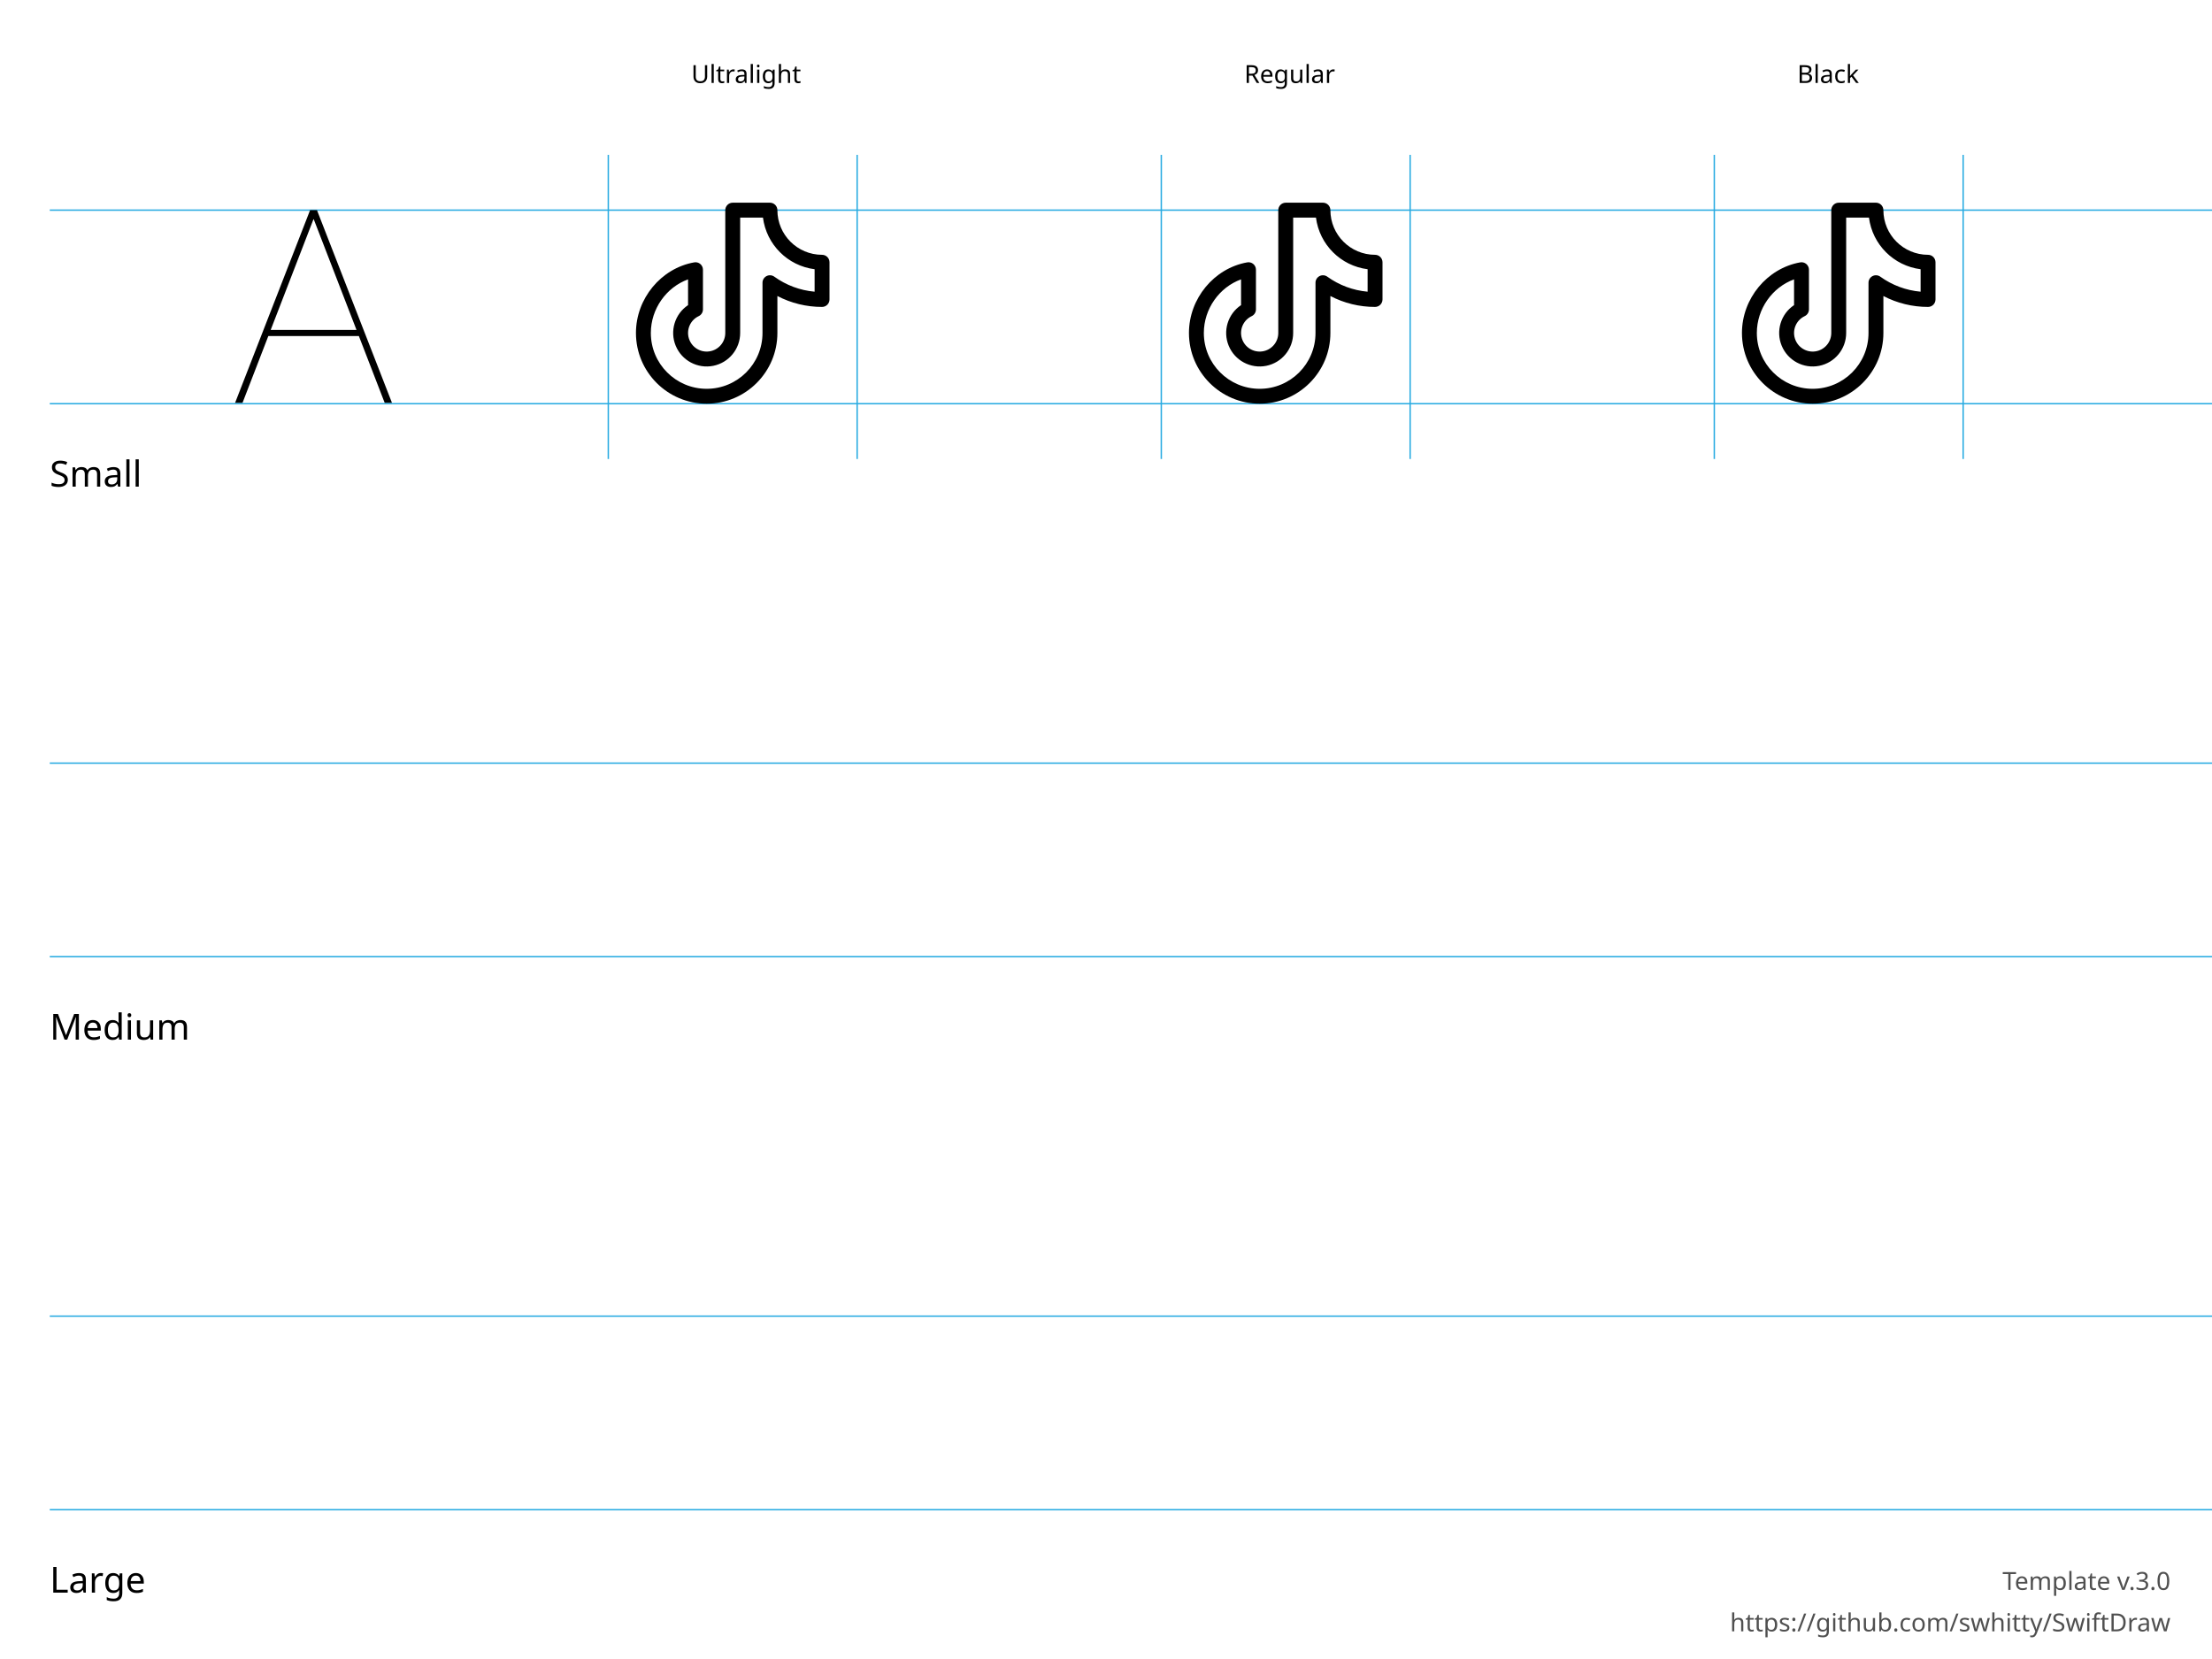
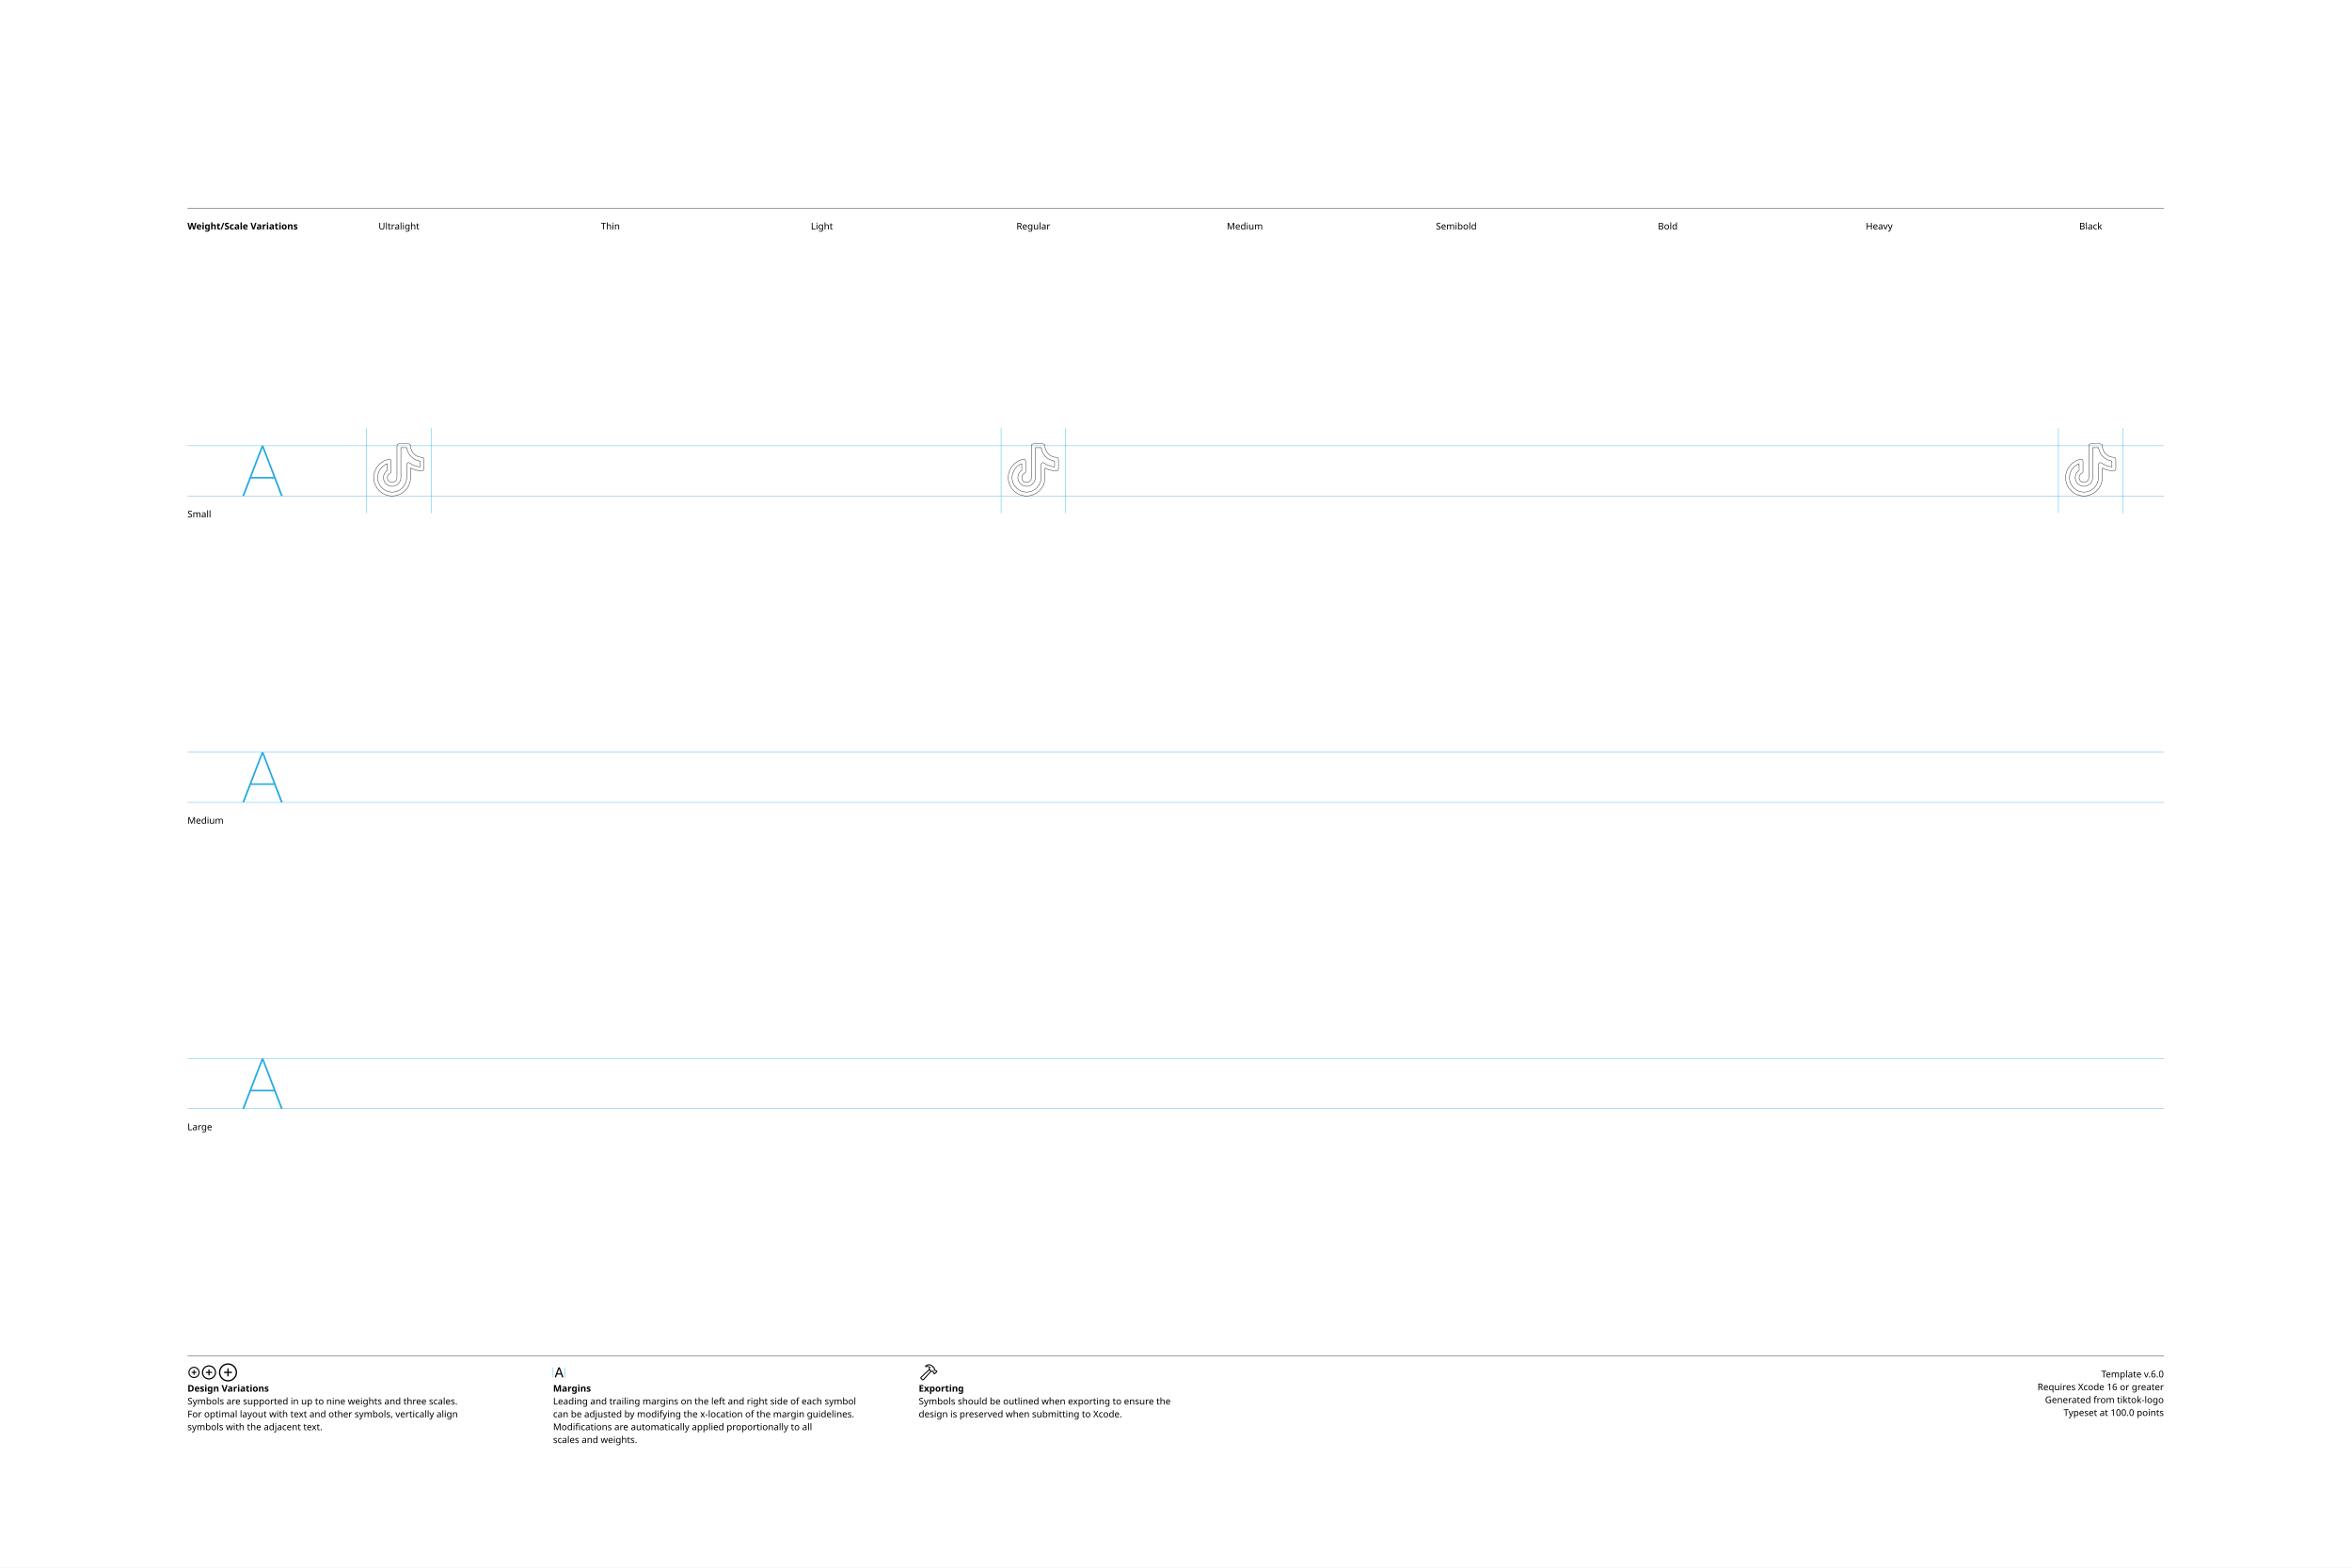
- <svg xmlns="http://www.w3.org/2000/svg" height="600" width="800">
-   <g id="Notes" font-family="'LucidaGrande', 'Lucida Grande', sans-serif" font-size="13">
-     <rect fill="white" height="600.0" width="800.0" x="0.0" y="0.0" />
-     <g font-size="13">
-       <text x="18.0" y="176.0">Small</text>
-       <text x="18.0" y="376.0">Medium</text>
-       <text x="18.0" y="576.0">Large</text>
+ <svg xmlns="http://www.w3.org/2000/svg" version="1.1" viewBox="0 0 3300 2200">
+   <style>.monochrome-0 {-sfsymbols-motion-group:0;-sfsymbols-layer-tags:2c88f0d0eb507faf}
+ 
+ .multicolor-0:custom {fill:#000000;-sfsymbols-motion-group:0;-sfsymbols-layer-tags:2c88f0d0eb507faf}
+ 
+ .hierarchical-0:primary {-sfsymbols-motion-group:0;-sfsymbols-layer-tags:2c88f0d0eb507faf}
+ 
+ .SFSymbolsPreviewWireframe {fill:none;opacity:1.0;stroke:black;stroke-width:0.5}
+ </style>
+   <g id="Notes">
+     <rect height="2200" id="artboard" style="fill:white;opacity:1" width="3300" x="0" y="0" />
+     <line style="fill:none;stroke:black;opacity:1;stroke-width:0.5;" x1="263" x2="3036" y1="292" y2="292" />
+     <text style="stroke:none;fill:black;font-family:sans-serif;font-size:13;font-weight:bold;" transform="matrix(1 0 0 1 263 322)">Weight/Scale Variations</text>
+     <text style="stroke:none;fill:black;font-family:sans-serif;font-size:13;text-anchor:middle;" transform="matrix(1 0 0 1 559.711 322)">Ultralight</text>
+     <text style="stroke:none;fill:black;font-family:sans-serif;font-size:13;text-anchor:middle;" transform="matrix(1 0 0 1 856.422 322)">Thin</text>
+     <text style="stroke:none;fill:black;font-family:sans-serif;font-size:13;text-anchor:middle;" transform="matrix(1 0 0 1 1153.13 322)">Light</text>
+     <text style="stroke:none;fill:black;font-family:sans-serif;font-size:13;text-anchor:middle;" transform="matrix(1 0 0 1 1449.84 322)">Regular</text>
+     <text style="stroke:none;fill:black;font-family:sans-serif;font-size:13;text-anchor:middle;" transform="matrix(1 0 0 1 1746.56 322)">Medium</text>
+     <text style="stroke:none;fill:black;font-family:sans-serif;font-size:13;text-anchor:middle;" transform="matrix(1 0 0 1 2043.27 322)">Semibold</text>
+     <text style="stroke:none;fill:black;font-family:sans-serif;font-size:13;text-anchor:middle;" transform="matrix(1 0 0 1 2339.98 322)">Bold</text>
+     <text style="stroke:none;fill:black;font-family:sans-serif;font-size:13;text-anchor:middle;" transform="matrix(1 0 0 1 2636.69 322)">Heavy</text>
+     <text style="stroke:none;fill:black;font-family:sans-serif;font-size:13;text-anchor:middle;" transform="matrix(1 0 0 1 2933.4 322)">Black</text>
+     <line style="fill:none;stroke:black;opacity:1;stroke-width:0.5;" x1="263" x2="3036" y1="1903" y2="1903" />
+     <g transform="matrix(0.2 0 0 0.2 263 1933)">
+       <path d="m46.24 4.15c21.777 0 39.453-17.627 39.453-39.404s-17.676-39.404-39.453-39.404c-21.729 0-39.404 17.627-39.404 39.404s17.676 39.404 39.404 39.404Zm0-7.422c-17.676 0-31.934-14.307-31.934-31.982s14.258-31.982 31.934-31.982 31.982 14.307 31.982 31.982-14.307 31.982-31.982 31.982Zm-17.969-31.982c0 2.148 1.514 3.613 3.76 3.613h10.498v10.596c0 2.197 1.465 3.711 3.613 3.711 2.246 0 3.711-1.514 3.711-3.711v-10.596h10.596c2.197 0 3.711-1.465 3.711-3.613 0-2.197-1.514-3.711-3.711-3.711h-10.596v-10.547c0-2.246-1.465-3.76-3.711-3.76-2.148 0-3.613 1.514-3.613 3.76v10.547h-10.498c-2.246 0-3.76 1.514-3.76 3.711Z" />
    </g>
-     <g font-size="9">
-       <text x="250.0" y="30.0">Ultralight</text>
-       <text x="450.0" y="30.0">Regular</text>
-       <text x="650.0" y="30.0">Black</text>
-       <text id="template-version" fill="#505050" text-anchor="end" x="785.0" y="575.0">Template v.3.0</text>
-       <a href="https://github.com/swhitty/SwiftDraw">
-         <text fill="#505050" text-anchor="end" x="785.0" y="590.0">https://github.com/swhitty/SwiftDraw</text>
-       </a>
+     <g transform="matrix(0.2 0 0 0.2 281.506 1933)">
+       <path d="m58.545 14.551c27.49 0 49.805-22.314 49.805-49.805s-22.314-49.805-49.805-49.805-49.805 22.314-49.805 49.805 22.314 49.805 49.805 49.805Zm0-8.301c-22.949 0-41.504-18.555-41.504-41.504s18.555-41.504 41.504-41.504 41.504 18.555 41.504 41.504-18.555 41.504-41.504 41.504Zm-22.656-41.504c0 2.393 1.66 4.004 4.15 4.004h14.355v14.404c0 2.441 1.66 4.15 4.053 4.15 2.441 0 4.15-1.66 4.15-4.15v-14.404h14.404c2.441 0 4.15-1.611 4.15-4.004 0-2.441-1.709-4.15-4.15-4.15h-14.404v-14.355c0-2.49-1.709-4.199-4.15-4.199-2.393 0-4.053 1.709-4.053 4.199v14.355h-14.355c-2.49 0-4.15 1.709-4.15 4.15Z" />
    </g>
+     <g transform="matrix(0.2 0 0 0.2 304.924 1933)">
+       <path d="m74.853 28.32c35.107 0 63.623-28.467 63.623-63.574s-28.516-63.623-63.623-63.623-63.574 28.516-63.574 63.623 28.467 63.574 63.574 63.574Zm0-9.082c-30.127 0-54.492-24.365-54.492-54.492s24.365-54.492 54.492-54.492 54.492 24.365 54.492 54.492-24.365 54.492-54.492 54.492Zm-28.857-54.492c0 2.588 1.855 4.395 4.59 4.395h19.727v19.775c0 2.686 1.855 4.59 4.443 4.59 2.686 0 4.541-1.855 4.541-4.59v-19.775h19.775c2.686 0 4.59-1.807 4.59-4.395 0-2.734-1.855-4.59-4.59-4.59h-19.775v-19.727c0-2.734-1.855-4.639-4.541-4.639-2.588 0-4.443 1.904-4.443 4.639v19.727h-19.727c-2.734 0-4.59 1.855-4.59 4.59Z" />
+     </g>
+     <text style="stroke:none;fill:black;font-family:sans-serif;font-size:13;font-weight:bold;" transform="matrix(1 0 0 1 263 1953)">Design Variations</text>
+     <text style="stroke:none;fill:black;font-family:sans-serif;font-size:13;" transform="matrix(1 0 0 1 263 1971)">Symbols are supported in up to nine weights and three scales.</text>
+     <text style="stroke:none;fill:black;font-family:sans-serif;font-size:13;" transform="matrix(1 0 0 1 263 1989)">For optimal layout with text and other symbols, vertically align</text>
+     <text style="stroke:none;fill:black;font-family:sans-serif;font-size:13;" transform="matrix(1 0 0 1 263 2007)">symbols with the adjacent text.</text>
+     <line style="fill:none;stroke:#00AEEF;stroke-width:0.5;opacity:1.0;" x1="776" x2="776" y1="1919" y2="1933" />
+     <g transform="matrix(0.2 0 0 0.2 776 1933)">
+       <path d="m16.553 0.781c2.588 0 3.857-0.977 4.785-3.711l6.299-17.236h28.809l6.299 17.236c0.928 2.734 2.197 3.711 4.736 3.711 2.588 0 4.248-1.562 4.248-4.004 0-0.83-0.146-1.611-0.537-2.637l-22.9-60.986c-1.123-2.979-3.125-4.492-6.25-4.492-3.027 0-5.078 1.465-6.152 4.443l-22.9 61.084c-0.391 1.025-0.537 1.807-0.537 2.637 0 2.441 1.562 3.955 4.102 3.955Zm13.477-28.369 11.865-32.861h0.244l11.865 32.861Z" />
+     </g>
+     <line style="fill:none;stroke:#00AEEF;stroke-width:0.5;opacity:1.0;" x1="792.836" x2="792.836" y1="1919" y2="1933" />
+     <text style="stroke:none;fill:black;font-family:sans-serif;font-size:13;font-weight:bold;" transform="matrix(1 0 0 1 776 1953)">Margins</text>
+     <text style="stroke:none;fill:black;font-family:sans-serif;font-size:13;" transform="matrix(1 0 0 1 776 1971)">Leading and trailing margins on the left and right side of each symbol</text>
+     <text style="stroke:none;fill:black;font-family:sans-serif;font-size:13;" transform="matrix(1 0 0 1 776 1989)">can be adjusted by modifying the x-location of the margin guidelines.</text>
+     <text style="stroke:none;fill:black;font-family:sans-serif;font-size:13;" transform="matrix(1 0 0 1 776 2007)">Modifications are automatically applied proportionally to all</text>
+     <text style="stroke:none;fill:black;font-family:sans-serif;font-size:13;" transform="matrix(1 0 0 1 776 2025)">scales and weights.</text>
+     <g transform="matrix(0.2 0 0 0.2 1289 1933)">
+       <path d="m14.209 9.326 8.496 8.545c4.297 4.346 9.229 4.053 13.867-1.074l53.467-58.935-4.834-4.883-53.076 58.398c-1.758 2.002-3.418 2.49-5.762 0.146l-5.859-5.811c-2.344-2.295-1.807-4.004 0.195-5.811l57.373-54.004-4.883-4.834-57.959 54.443c-4.932 4.59-5.322 9.473-1.025 13.818Zm32.08-90.967c-2.1 2.051-2.246 4.932-1.074 6.885 1.172 1.807 3.467 2.979 6.689 2.148 7.324-1.709 14.941-2.002 22.07 2.686l-2.93 7.275c-1.709 4.15-0.83 7.08 1.855 9.814l11.475 11.572c2.441 2.441 4.492 2.539 7.324 2.051l5.322-0.977 3.32 3.369-0.195 2.783c-0.195 2.49 0.439 4.395 2.881 6.787l3.809 3.711c2.393 2.393 5.469 2.539 7.812 0.195l14.551-14.6c2.344-2.344 2.246-5.322-0.146-7.715l-3.857-3.809c-2.393-2.393-4.248-3.174-6.641-2.979l-2.881 0.244-3.223-3.174 1.221-5.615c0.635-2.832-0.146-5.029-3.076-7.959l-10.986-10.938c-16.699-16.602-38.867-16.211-53.32-1.758Zm7.471 1.855c12.158-8.887 28.613-7.373 39.746 3.76l12.158 12.06c1.172 1.172 1.367 2.1 1.025 3.809l-1.611 7.422 7.52 7.422 4.932-0.293c1.27-0.049 1.66 0.049 2.637 1.025l2.881 2.881-12.207 12.207-2.881-2.881c-0.977-0.977-1.123-1.367-1.074-2.686l0.342-4.883-7.471-7.422-7.617 1.27c-1.611 0.342-2.344 0.195-3.564-0.977l-10.01-10.01c-1.27-1.172-1.416-2.002-0.635-3.857l4.395-10.449c-7.812-7.275-17.969-10.4-28.125-7.422-0.781 0.195-1.074-0.439-0.439-0.977Z" />
+     </g>
+     <text style="stroke:none;fill:black;font-family:sans-serif;font-size:13;font-weight:bold;" transform="matrix(1 0 0 1 1289 1953)">Exporting</text>
+     <text style="stroke:none;fill:black;font-family:sans-serif;font-size:13;" transform="matrix(1 0 0 1 1289 1971)">Symbols should be outlined when exporting to ensure the</text>
+     <text style="stroke:none;fill:black;font-family:sans-serif;font-size:13;" transform="matrix(1 0 0 1 1289 1989)">design is preserved when submitting to Xcode.</text>
+     <text id="template-version" style="stroke:none;fill:black;font-family:sans-serif;font-size:13;text-anchor:end;" transform="matrix(1 0 0 1 3036 1933)">Template v.6.0</text>
+     <text style="stroke:none;fill:black;font-family:sans-serif;font-size:13;text-anchor:end;" transform="matrix(1 0 0 1 3036 1951)">Requires Xcode 16 or greater</text>
+     <text id="descriptive-name" style="stroke:none;fill:black;font-family:sans-serif;font-size:13;text-anchor:end;" transform="matrix(1 0 0 1 3036 1969)">Generated from tiktok-logo</text>
+     <text style="stroke:none;fill:black;font-family:sans-serif;font-size:13;text-anchor:end;" transform="matrix(1 0 0 1 3036 1987)">Typeset at 100.0 points</text>
+     <text style="stroke:none;fill:black;font-family:sans-serif;font-size:13;" transform="matrix(1 0 0 1 263 726)">Small</text>
+     <text style="stroke:none;fill:black;font-family:sans-serif;font-size:13;" transform="matrix(1 0 0 1 263 1156)">Medium</text>
+     <text style="stroke:none;fill:black;font-family:sans-serif;font-size:13;" transform="matrix(1 0 0 1 263 1586)">Large</text>
  </g>
-   <g id="Guides" stroke="rgb(39, 170, 225)" stroke-width="0.5">
-     <path id="Capline-S" d="M18,76 l800,0" />
-     <path id="H-reference" d="M85,145.755 L87.685,145.755 L113.369,79.287 L114.052,79.287 L114.052,76 L112.148,76 L85,145.755 Z M95.693,121.536 L130.996,121.536 L130.263,119.313 L96.474,119.313 L95.693,121.536 Z M139.15,145.755 L141.787,145.755 L114.638,76 L113.466,76 L113.466,79.287 L139.15,145.755 Z" stroke="none" />
-     <path id="Baseline-S" d="M18,146 l800,0" />
-     <path id="left-margin-Ultralight-S" d="M220,56 l0,110" />
-     <path id="right-margin-Ultralight-S" d="M310,56 l0,110" />
-     <path id="left-margin-Regular-S" d="M420,56 l0,110" />
-     <path id="right-margin-Regular-S" d="M510,56 l0,110" />
-     <path id="left-margin-Black-S" d="M620,56 l0,110" />
-     <path id="right-margin-Black-S" d="M710,56 l0,110" />
-     <path id="Capline-M" d="M18,276 l800,0" />
-     <path id="Baseline-M" d="M18,346 l800,0" />
-     <path id="Capline-L" d="M18,476 l800,0" />
-     <path id="Baseline-L" d="M18,546 l800,0" />
+   <g id="Guides">
+     <g id="H-reference" style="fill:#27AAE1;stroke:none;" transform="matrix(1 0 0 1 339 696)">
+       <path d="M0.994 0L3.638 0L29.328-67.132L30.03-67.132L30.03-70.459L28.123-70.459ZM11.688-24.48L46.981-24.48L46.231-26.729L12.438-26.729ZM55.12 0L57.764 0L30.638-70.459L29.433-70.459L29.433-67.132Z" />
+     </g>
+     <line id="Baseline-S" style="fill:none;stroke:#27AAE1;opacity:1;stroke-width:0.5;" x1="263" x2="3036" y1="696" y2="696" />
+     <line id="Capline-S" style="fill:none;stroke:#27AAE1;opacity:1;stroke-width:0.5;" x1="263" x2="3036" y1="625.541" y2="625.541" />
+     <g id="H-reference" style="fill:#27AAE1;stroke:none;" transform="matrix(1 0 0 1 339 1126)">
+       <path d="M0.994 0L3.638 0L29.328-67.132L30.03-67.132L30.03-70.459L28.123-70.459ZM11.688-24.48L46.981-24.48L46.231-26.729L12.438-26.729ZM55.12 0L57.764 0L30.638-70.459L29.433-70.459L29.433-67.132Z" />
+     </g>
+     <line id="Baseline-M" style="fill:none;stroke:#27AAE1;opacity:1;stroke-width:0.5;" x1="263" x2="3036" y1="1126" y2="1126" />
+     <line id="Capline-M" style="fill:none;stroke:#27AAE1;opacity:1;stroke-width:0.5;" x1="263" x2="3036" y1="1055.54" y2="1055.54" />
+     <g id="H-reference" style="fill:#27AAE1;stroke:none;" transform="matrix(1 0 0 1 339 1556)">
+       <path d="M0.994 0L3.638 0L29.328-67.132L30.03-67.132L30.03-70.459L28.123-70.459ZM11.688-24.48L46.981-24.48L46.231-26.729L12.438-26.729ZM55.12 0L57.764 0L30.638-70.459L29.433-70.459L29.433-67.132Z" />
+     </g>
+     <line id="Baseline-L" style="fill:none;stroke:#27AAE1;opacity:1;stroke-width:0.5;" x1="263" x2="3036" y1="1556" y2="1556" />
+     <line id="Capline-L" style="fill:none;stroke:#27AAE1;opacity:1;stroke-width:0.5;" x1="263" x2="3036" y1="1485.54" y2="1485.54" />
+     <line id="right-margin-Black-S" style="fill:none;stroke:#00AEEF;stroke-width:0.5;opacity:1.0;" x1="2978.7" x2="2978.7" y1="600.785" y2="720.121" />
+     <line id="left-margin-Black-S" style="fill:none;stroke:#00AEEF;stroke-width:0.5;opacity:1.0;" x1="2888.1" x2="2888.1" y1="600.785" y2="720.121" />
+     <line id="right-margin-Regular-S" style="fill:none;stroke:#00AEEF;stroke-width:0.5;opacity:1.0;" x1="1495.14" x2="1495.14" y1="600.785" y2="720.121" />
+     <line id="left-margin-Regular-S" style="fill:none;stroke:#00AEEF;stroke-width:0.5;opacity:1.0;" x1="1404.55" x2="1404.55" y1="600.785" y2="720.121" />
+     <line id="right-margin-Ultralight-S" style="fill:none;stroke:#00AEEF;stroke-width:0.5;opacity:1.0;" x1="605.006" x2="605.006" y1="600.785" y2="720.121" />
+     <line id="left-margin-Ultralight-S" style="fill:none;stroke:#00AEEF;stroke-width:0.5;opacity:1.0;" x1="514.416" x2="514.416" y1="600.785" y2="720.121" />
  </g>
  <g id="Symbols">
-     <g id="Ultralight-S">
-       <path d="M297.308,92.154 C288.39,92.145 281.163,84.918 281.154,76 C281.154,75.286 280.87,74.601 280.365,74.096 C279.86,73.591 279.176,73.308 278.462,73.308 L265,73.308 C264.286,73.308 263.601,73.591 263.096,74.096 C262.591,74.601 262.308,75.286 262.308,76 L262.308,120.423 C262.306,123.758 259.863,126.589 256.565,127.078 C253.266,127.567 250.107,125.568 249.137,122.377 C248.167,119.187 249.68,115.767 252.693,114.338 C253.632,113.892 254.231,112.945 254.231,111.905 L254.231,97.538 C254.231,96.742 253.879,95.986 253.268,95.474 C252.658,94.962 251.852,94.747 251.067,94.887 C239.056,97.027 230,108.005 230,120.423 C230,134.549 241.451,146 255.577,146 C269.703,146 281.154,134.549 281.154,120.423 L281.154,107.059 C286.14,109.661 291.684,111.013 297.308,111 C298.022,111 298.707,110.716 299.211,110.211 C299.716,109.707 300,109.022 300,108.308 L300,94.846 C300,94.132 299.716,93.447 299.211,92.942 C298.707,92.438 298.022,92.154 297.308,92.154 Z M294.615,105.494 C289.354,105.028 284.316,103.15 280.033,100.059 C279.212,99.469 278.13,99.388 277.231,99.85 C276.332,100.312 275.767,101.239 275.769,102.25 L275.769,120.423 C275.769,131.575 266.729,140.615 255.577,140.615 C244.425,140.615 235.385,131.575 235.385,120.423 C235.385,111.707 240.985,103.889 248.846,101.038 L248.846,110.35 C244.04,113.562 242.172,119.721 244.384,125.061 C246.596,130.401 252.272,133.435 257.941,132.307 C263.61,131.179 267.693,126.203 267.692,120.423 L267.692,78.692 L275.938,78.692 C277.183,88.446 284.862,96.125 294.615,97.37 Z" />
+     <g id="Black-S" transform="matrix(1.00656 0 0 1.00656 2888.1 696)">
+       <path class="monochrome-0 multicolor-0:custom hierarchical-0:primary SFSymbolsPreviewWireframe" d="M77.308-53.846C68.39-53.855 61.163-61.082 61.154-70C61.154-70.714 60.87-71.399 60.365-71.904C59.86-72.409 59.176-72.692 58.462-72.692L45-72.692C44.286-72.692 43.601-72.409 43.096-71.904C42.591-71.399 42.308-70.714 42.308-70L42.308-25.577C42.306-22.242 39.863-19.411 36.565-18.922C33.266-18.433 30.107-20.432 29.137-23.623C28.167-26.813 29.68-30.233 32.693-31.662C33.633-32.108 34.231-33.055 34.231-34.095L34.231-48.462C34.231-49.258 33.879-50.014 33.268-50.526C32.658-51.038 31.852-51.253 31.068-51.113C19.056-48.973 10-37.995 10-25.577C10-11.451 21.451 0 35.577 0C49.703 0 61.154-11.451 61.154-25.577L61.154-38.941C66.14-36.339 71.684-34.987 77.308-35C78.022-35 78.707-35.284 79.211-35.789C79.716-36.293 80-36.978 80-37.692L80-51.154C80-51.868 79.716-52.553 79.211-53.058C78.707-53.562 78.022-53.846 77.308-53.846ZM74.615-40.506C69.354-40.972 64.316-42.85 60.033-45.941C59.212-46.531 58.13-46.612 57.231-46.15C56.332-45.688 55.767-44.761 55.769-43.75L55.769-25.577C55.769-14.425 46.729-5.385 35.577-5.385C24.425-5.385 15.385-14.425 15.385-25.577C15.385-34.293 20.985-42.111 28.846-44.962L28.846-35.65C24.04-32.438 22.172-26.279 24.384-20.939C26.596-15.599 32.272-12.565 37.941-13.693C43.61-14.821 47.693-19.797 47.692-25.577L47.692-67.308L55.938-67.308C57.183-57.554 64.862-49.875 74.615-48.63Z" />
    </g>
-     <g id="Regular-S">
-       <path d="M497.308,92.154 C488.39,92.145 481.163,84.918 481.154,76 C481.154,75.286 480.87,74.601 480.365,74.096 C479.86,73.591 479.176,73.308 478.462,73.308 L465,73.308 C464.286,73.308 463.601,73.591 463.096,74.096 C462.591,74.601 462.308,75.286 462.308,76 L462.308,120.423 C462.306,123.758 459.863,126.589 456.565,127.078 C453.266,127.567 450.107,125.568 449.137,122.377 C448.167,119.187 449.68,115.767 452.693,114.338 C453.632,113.892 454.231,112.945 454.231,111.905 L454.231,97.538 C454.231,96.742 453.879,95.986 453.268,95.474 C452.658,94.962 451.852,94.747 451.067,94.887 C439.056,97.027 430,108.005 430,120.423 C430,134.549 441.451,146 455.577,146 C469.703,146 481.154,134.549 481.154,120.423 L481.154,107.059 C486.14,109.661 491.684,111.013 497.308,111 C498.022,111 498.707,110.716 499.211,110.211 C499.716,109.707 500,109.022 500,108.308 L500,94.846 C500,94.132 499.716,93.447 499.211,92.942 C498.707,92.438 498.022,92.154 497.308,92.154 Z M494.615,105.494 C489.354,105.028 484.316,103.15 480.033,100.059 C479.212,99.469 478.13,99.388 477.231,99.85 C476.332,100.312 475.767,101.239 475.769,102.25 L475.769,120.423 C475.769,131.575 466.729,140.615 455.577,140.615 C444.425,140.615 435.385,131.575 435.385,120.423 C435.385,111.707 440.985,103.889 448.846,101.038 L448.846,110.35 C444.04,113.562 442.172,119.721 444.384,125.061 C446.596,130.401 452.272,133.435 457.941,132.307 C463.61,131.179 467.693,126.203 467.692,120.423 L467.692,78.692 L475.938,78.692 C477.183,88.446 484.862,96.125 494.615,97.37 Z" />
+     <g id="Regular-S" transform="matrix(1.00656 0 0 1.00656 1404.55 696)">
+       <path class="monochrome-0 multicolor-0:custom hierarchical-0:primary SFSymbolsPreviewWireframe" d="M77.308-53.846C68.39-53.855 61.163-61.082 61.154-70C61.154-70.714 60.87-71.399 60.365-71.904C59.86-72.409 59.176-72.692 58.462-72.692L45-72.692C44.286-72.692 43.601-72.409 43.096-71.904C42.591-71.399 42.308-70.714 42.308-70L42.308-25.577C42.306-22.242 39.863-19.411 36.565-18.922C33.266-18.433 30.107-20.432 29.137-23.623C28.167-26.813 29.68-30.233 32.693-31.662C33.632-32.108 34.231-33.055 34.231-34.095L34.231-48.462C34.231-49.258 33.879-50.014 33.268-50.526C32.658-51.038 31.852-51.253 31.067-51.113C19.056-48.973 10-37.995 10-25.577C10-11.451 21.451 0 35.577 0C49.703 0 61.154-11.451 61.154-25.577L61.154-38.941C66.14-36.339 71.684-34.987 77.308-35C78.022-35 78.707-35.284 79.211-35.789C79.716-36.293 80-36.978 80-37.692L80-51.154C80-51.868 79.716-52.553 79.211-53.058C78.707-53.562 78.022-53.846 77.308-53.846ZM74.615-40.506C69.354-40.972 64.316-42.85 60.033-45.941C59.212-46.531 58.13-46.612 57.231-46.15C56.332-45.688 55.767-44.761 55.769-43.75L55.769-25.577C55.769-14.425 46.729-5.385 35.577-5.385C24.425-5.385 15.385-14.425 15.385-25.577C15.385-34.293 20.985-42.111 28.846-44.962L28.846-35.65C24.04-32.438 22.172-26.279 24.384-20.939C26.596-15.599 32.272-12.565 37.941-13.693C43.61-14.821 47.693-19.797 47.692-25.577L47.692-67.308L55.938-67.308C57.183-57.554 64.862-49.875 74.615-48.63Z" />
    </g>
-     <g id="Black-S">
-       <path d="M697.308,92.154 C688.39,92.145 681.163,84.918 681.154,76 C681.154,75.286 680.87,74.601 680.365,74.096 C679.86,73.591 679.176,73.308 678.462,73.308 L665,73.308 C664.286,73.308 663.601,73.591 663.096,74.096 C662.591,74.601 662.308,75.286 662.308,76 L662.308,120.423 C662.306,123.758 659.863,126.589 656.565,127.078 C653.266,127.567 650.107,125.568 649.137,122.377 C648.167,119.187 649.68,115.767 652.693,114.338 C653.633,113.892 654.231,112.945 654.231,111.905 L654.231,97.538 C654.231,96.742 653.879,95.986 653.268,95.474 C652.658,94.962 651.852,94.747 651.068,94.887 C639.056,97.027 630,108.005 630,120.423 C630,134.549 641.451,146 655.577,146 C669.703,146 681.154,134.549 681.154,120.423 L681.154,107.059 C686.14,109.661 691.684,111.013 697.308,111 C698.022,111 698.707,110.716 699.211,110.211 C699.716,109.707 700,109.022 700,108.308 L700,94.846 C700,94.132 699.716,93.447 699.211,92.942 C698.707,92.438 698.022,92.154 697.308,92.154 Z M694.615,105.494 C689.354,105.028 684.316,103.15 680.033,100.059 C679.212,99.469 678.13,99.388 677.231,99.85 C676.332,100.312 675.767,101.239 675.769,102.25 L675.769,120.423 C675.769,131.575 666.729,140.615 655.577,140.615 C644.425,140.615 635.385,131.575 635.385,120.423 C635.385,111.707 640.985,103.889 648.846,101.038 L648.846,110.35 C644.04,113.562 642.172,119.721 644.384,125.061 C646.596,130.401 652.272,133.435 657.941,132.307 C663.61,131.179 667.693,126.203 667.692,120.423 L667.692,78.692 L675.938,78.692 C677.183,88.446 684.862,96.125 694.615,97.37 Z" />
+     <g id="Ultralight-S" transform="matrix(1.00656 0 0 1.00656 514.416 696)">
+       <path class="monochrome-0 multicolor-0:custom hierarchical-0:primary SFSymbolsPreviewWireframe" d="M77.308-53.846C68.39-53.855 61.163-61.082 61.154-70C61.154-70.714 60.87-71.399 60.365-71.904C59.86-72.409 59.176-72.692 58.462-72.692L45-72.692C44.286-72.692 43.601-72.409 43.096-71.904C42.591-71.399 42.308-70.714 42.308-70L42.308-25.577C42.306-22.242 39.863-19.411 36.565-18.922C33.266-18.433 30.107-20.432 29.137-23.623C28.167-26.813 29.68-30.233 32.693-31.662C33.632-32.108 34.231-33.055 34.231-34.095L34.231-48.462C34.231-49.258 33.879-50.014 33.268-50.526C32.658-51.038 31.852-51.253 31.067-51.113C19.056-48.973 10-37.995 10-25.577C10-11.451 21.451 0 35.577 0C49.703 0 61.154-11.451 61.154-25.577L61.154-38.941C66.14-36.339 71.684-34.987 77.308-35C78.022-35 78.707-35.284 79.211-35.789C79.716-36.293 80-36.978 80-37.692L80-51.154C80-51.868 79.716-52.553 79.211-53.058C78.707-53.562 78.022-53.846 77.308-53.846ZM74.615-40.506C69.354-40.972 64.316-42.85 60.033-45.941C59.212-46.531 58.13-46.612 57.231-46.15C56.332-45.688 55.767-44.761 55.769-43.75L55.769-25.577C55.769-14.425 46.729-5.385 35.577-5.385C24.425-5.385 15.385-14.425 15.385-25.577C15.385-34.293 20.985-42.111 28.846-44.962L28.846-35.65C24.04-32.438 22.172-26.279 24.384-20.939C26.596-15.599 32.272-12.565 37.941-13.693C43.61-14.821 47.693-19.797 47.692-25.577L47.692-67.308L55.938-67.308C57.183-57.554 64.862-49.875 74.615-48.63Z" />
    </g>
  </g>
</svg>
